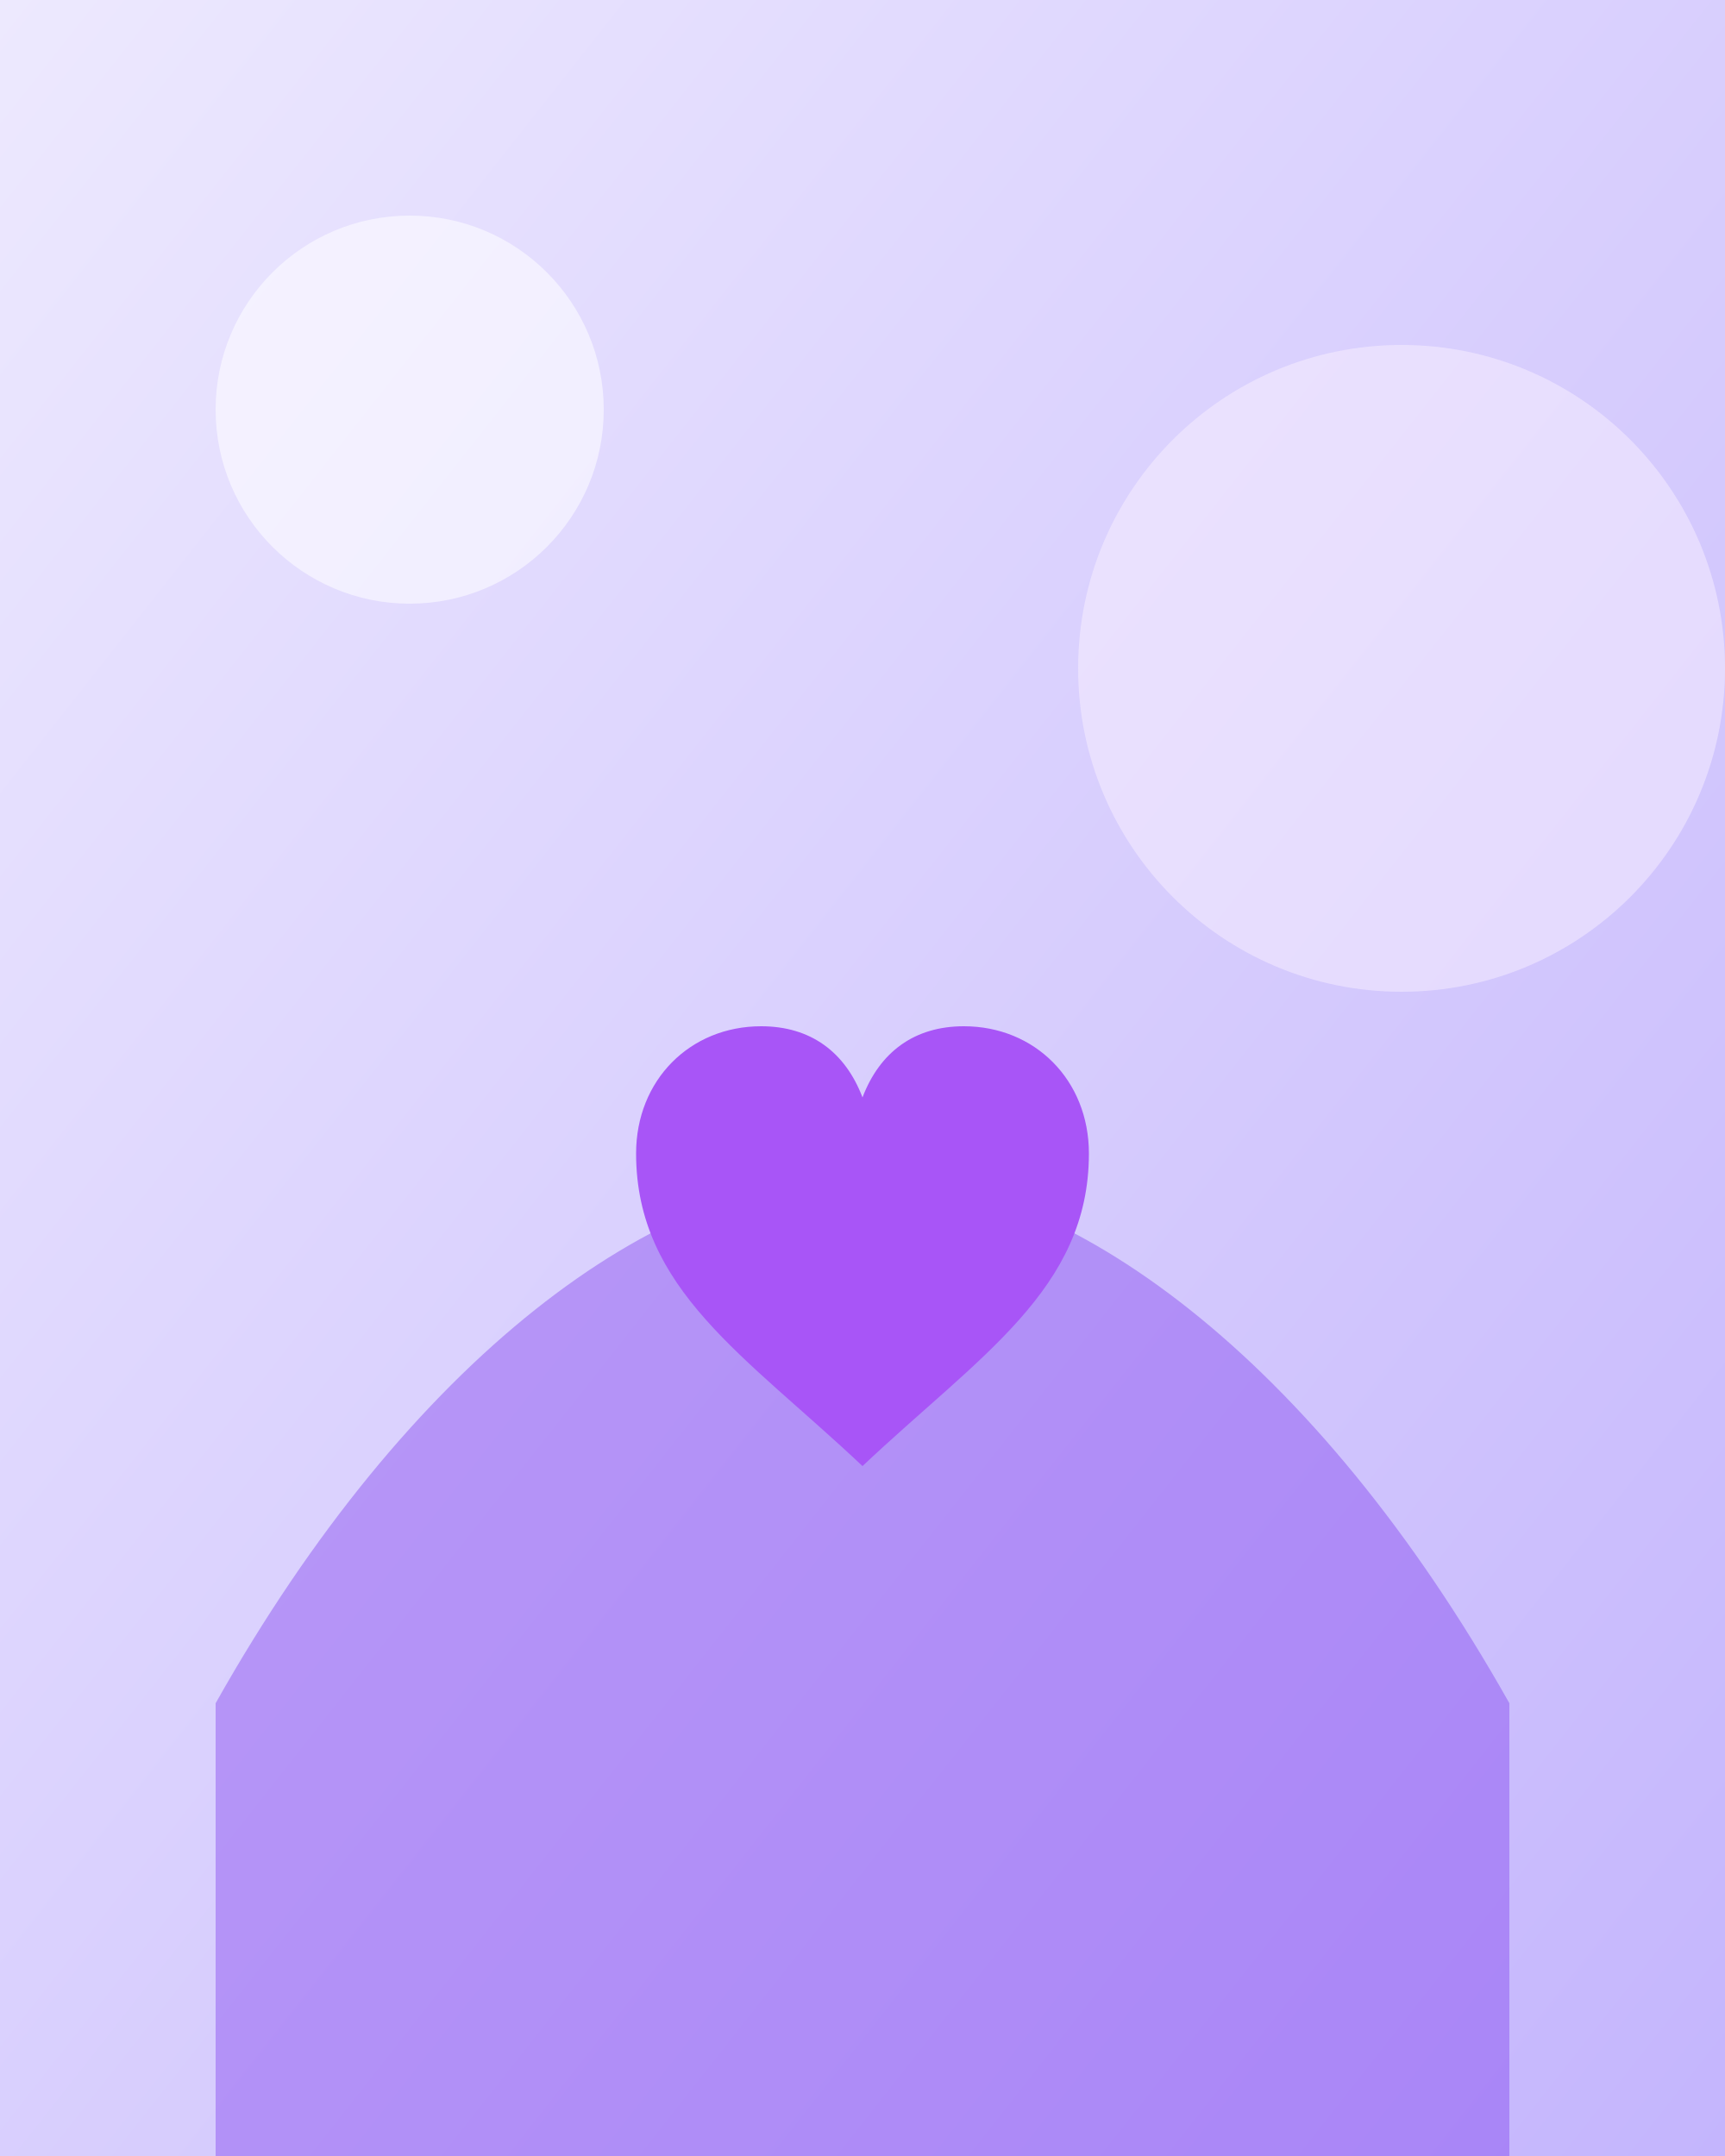
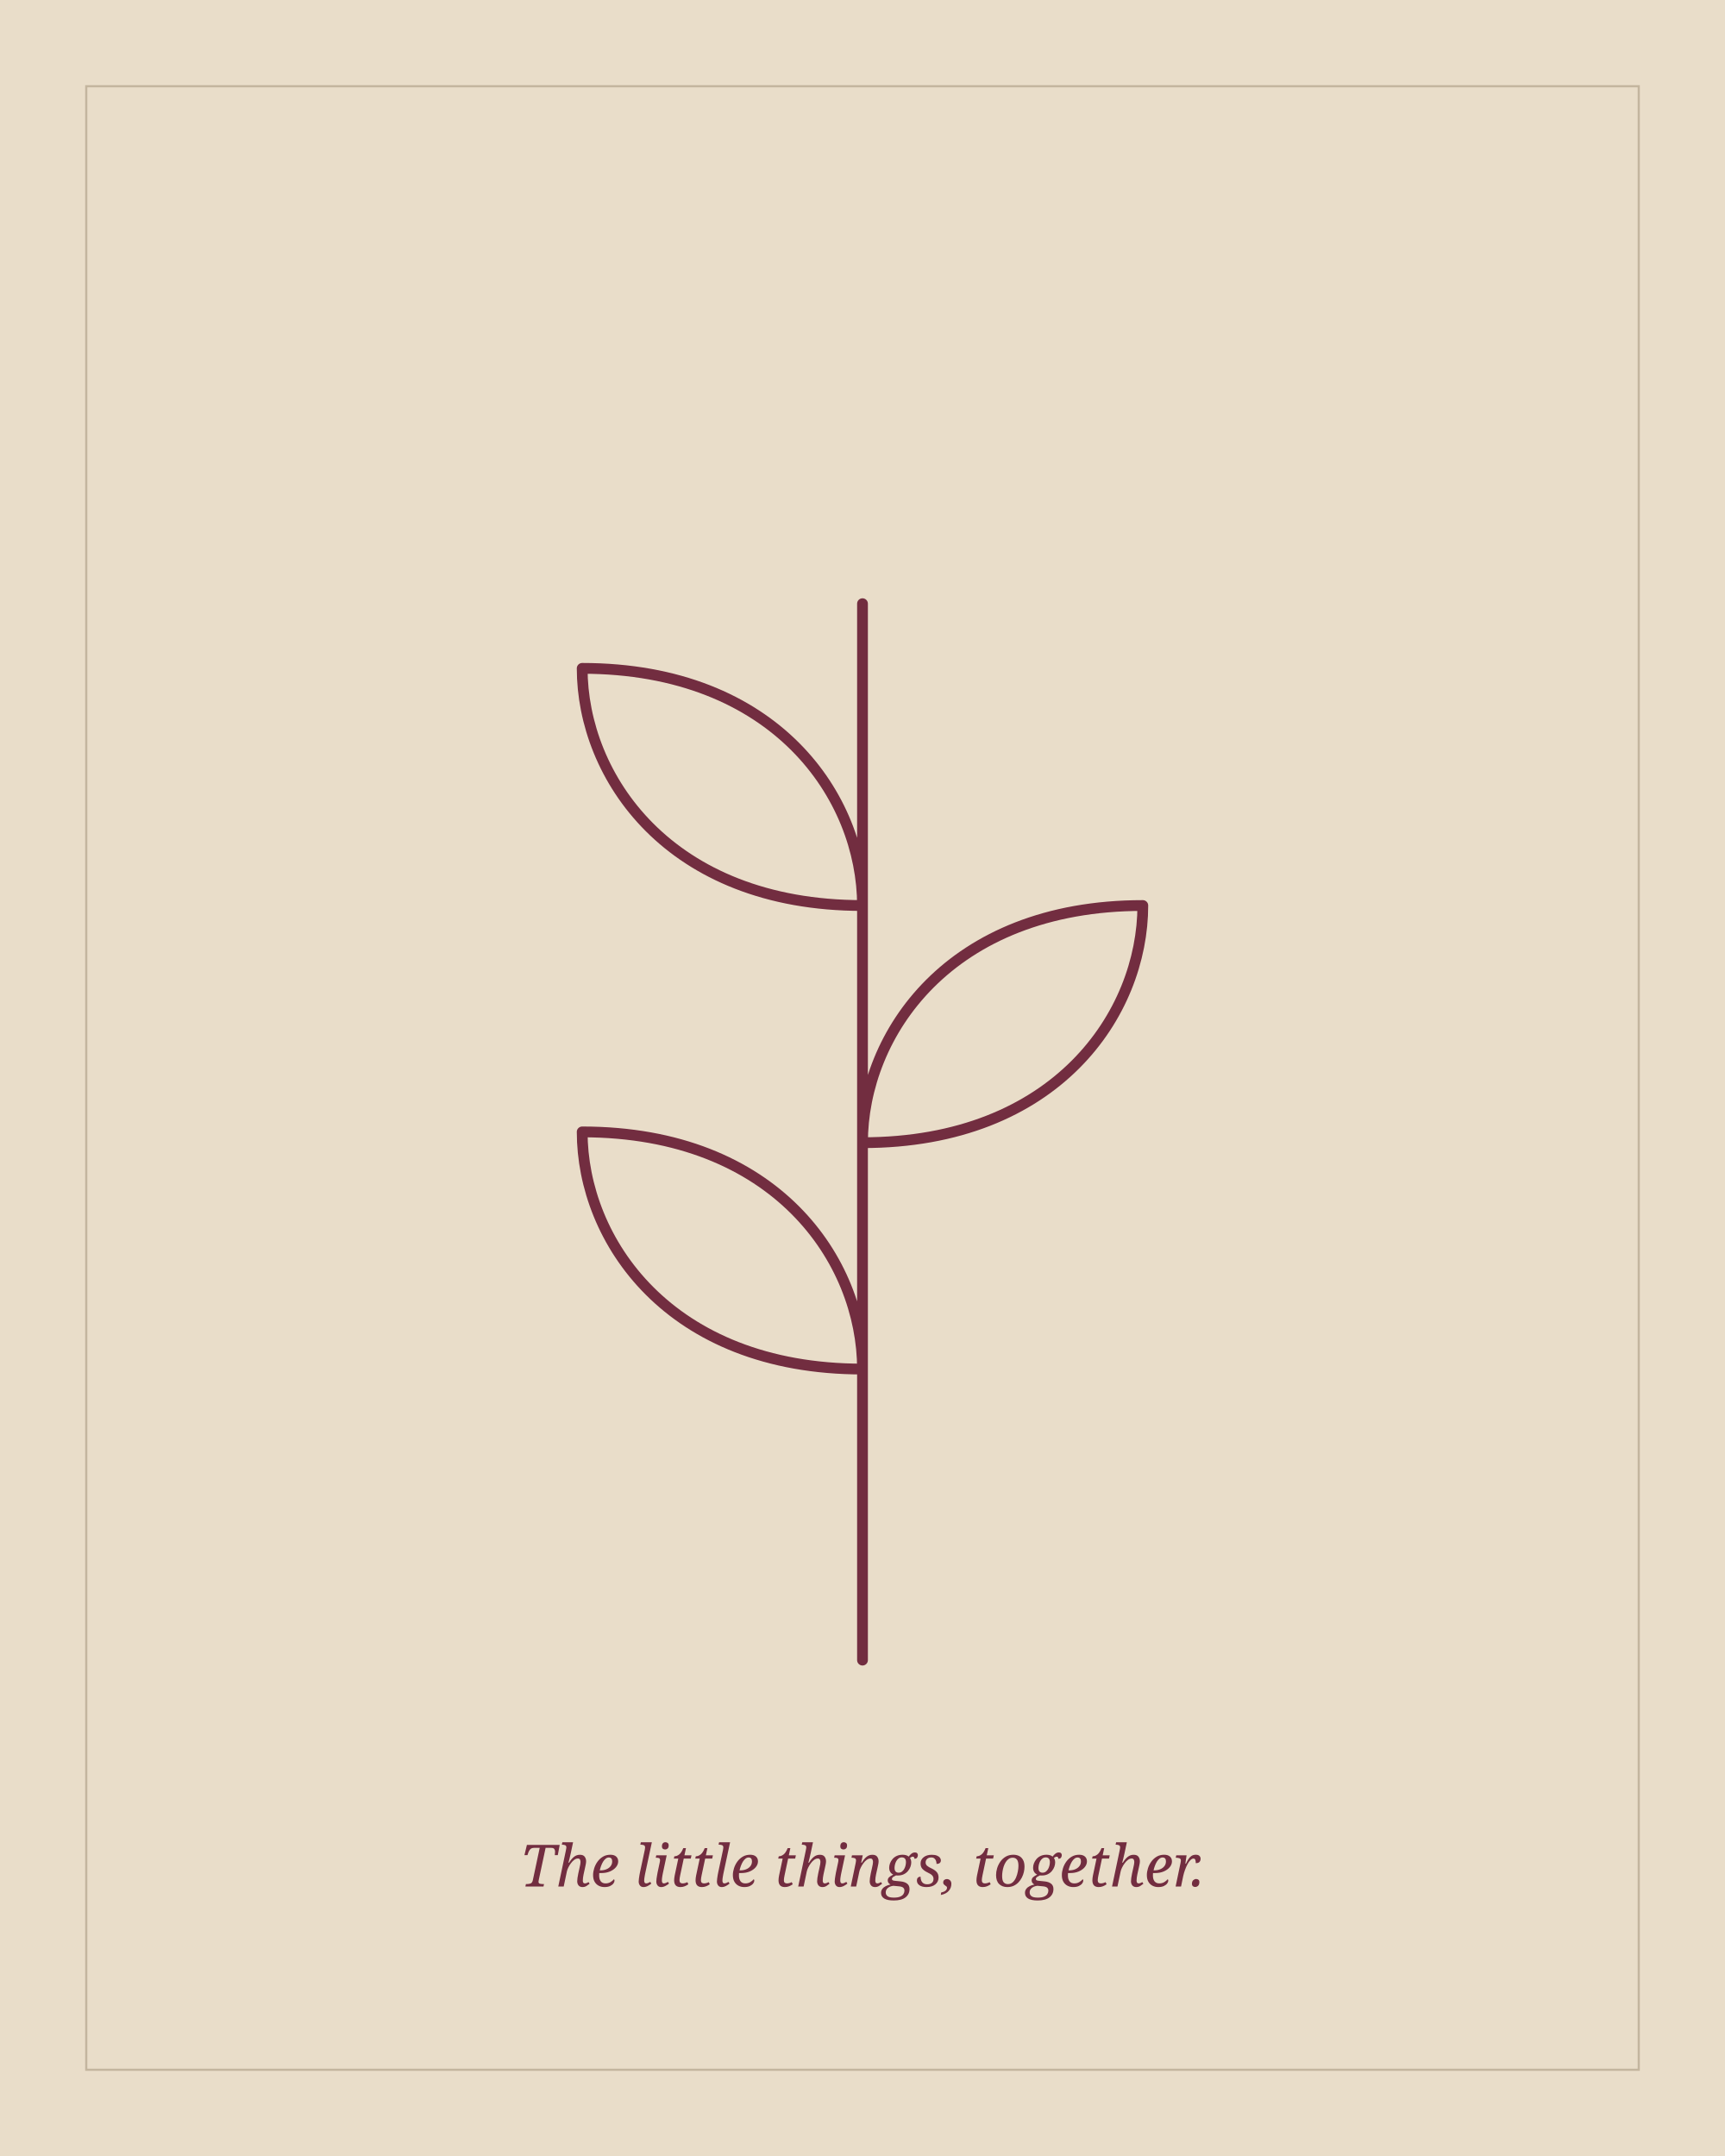
<svg xmlns="http://www.w3.org/2000/svg" viewBox="0 0 800 1000">
-   <defs>
-     <linearGradient id="a" x1="0" y1="0" x2="1" y2="1">
-       <stop stop-color="#ede9fe" />
-       <stop offset="1" stop-color="#c4b5fd" />
-     </linearGradient>
-   </defs>
-   <rect width="800" height="1000" fill="url(#a)" />
-   <circle cx="190" cy="190" r="90" fill="#fff" opacity=".55" />
-   <circle cx="650" cy="310" r="150" fill="#fdf4ff" opacity=".45" />
-   <path d="M100 790c90-160 205-245 300-245s210 85 300 245v210H100Z" fill="#7c3aed" opacity=".4" />
-   <path d="M400 680c-54-51-105-82-105-145 0-34 25-59 58-59 23 0 39 12 47 33 8-21 24-33 47-33 33 0 58 25 58 59 0 63-51 94-105 145Z" fill="#a855f7" />
+   <rect width="800" height="1000" fill="#e9ddc9" />
+   <path d="M40 40h720v920H40Z" stroke="#c3b59e" fill="none" />
+   <g fill="none" stroke="#722d40" stroke-width="5" stroke-linecap="round" stroke-linejoin="round">
+     <path d="M400 770V280 M400 420c-90 0-130-60-130-110 90 0 130 60 130 110Z M400 530c90 0 130-60 130-110-90 0-130 60-130 110Z M400 635c-90 0-130-60-130-110 90 0 130 60 130 110Z" />
+   </g>
+   <text x="400" y="875" text-anchor="middle" font-family="Georgia,serif" font-style="italic" font-size="27" fill="#722d40">The little things, together.</text>
</svg>
